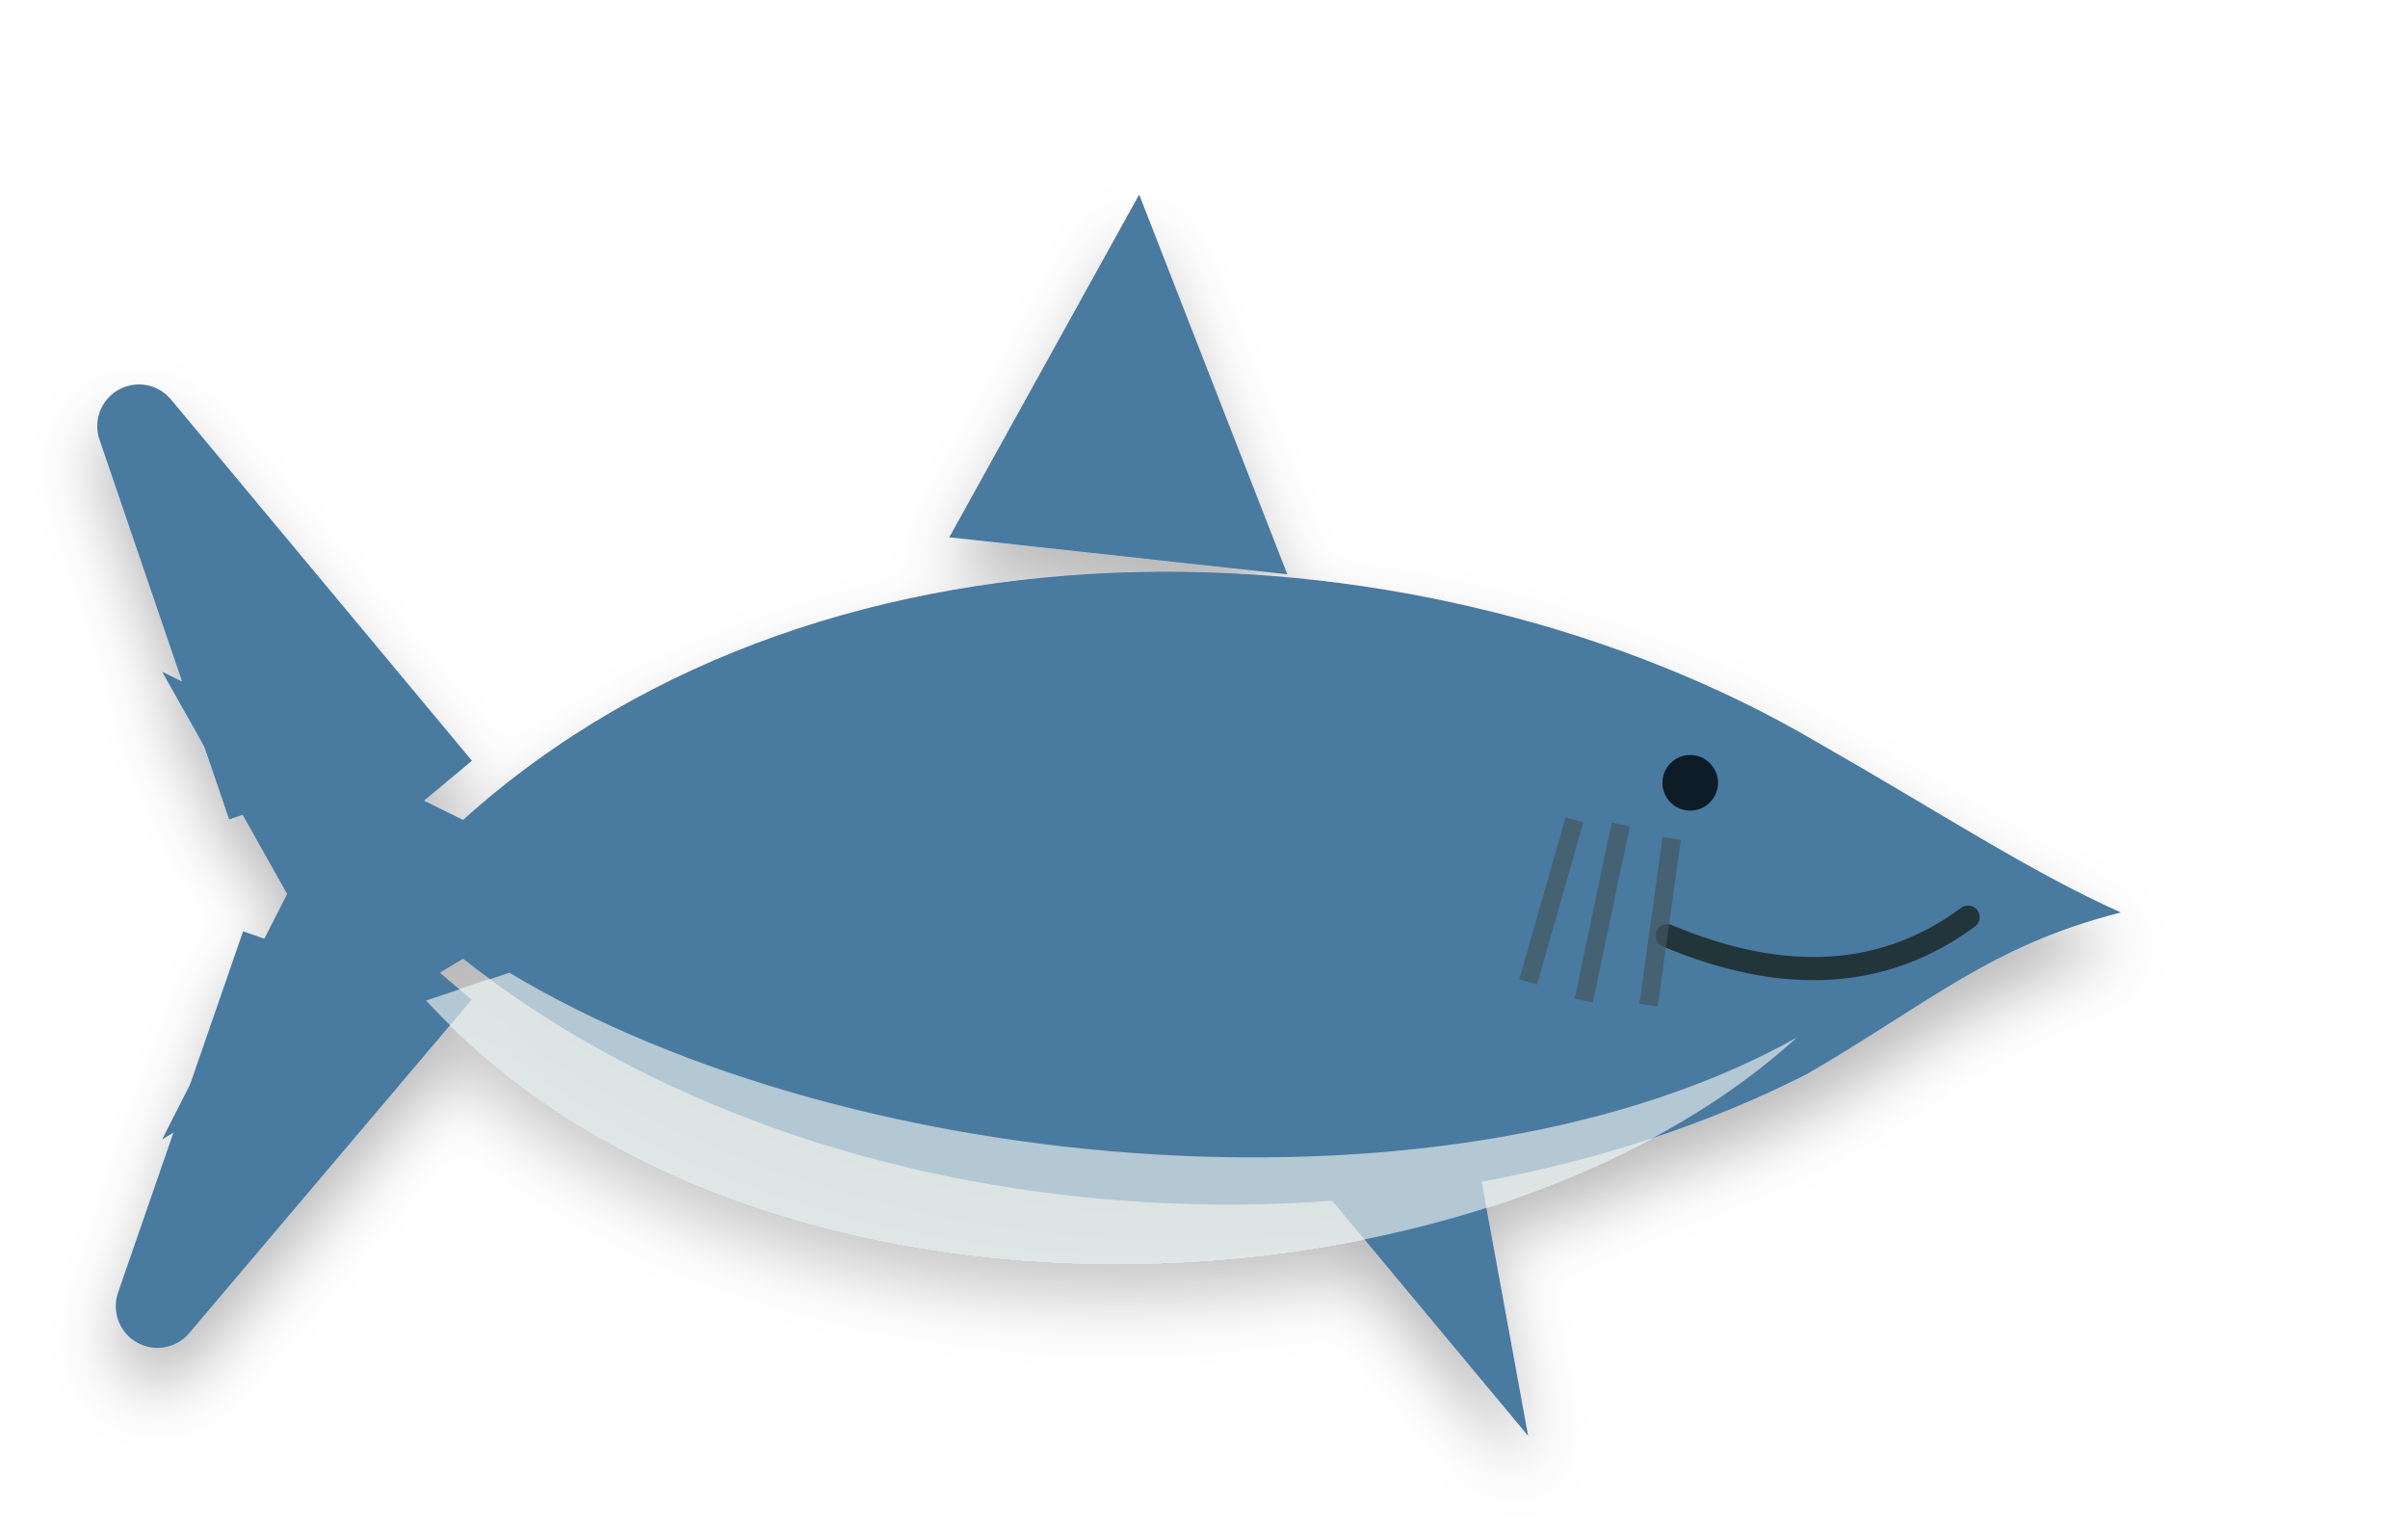
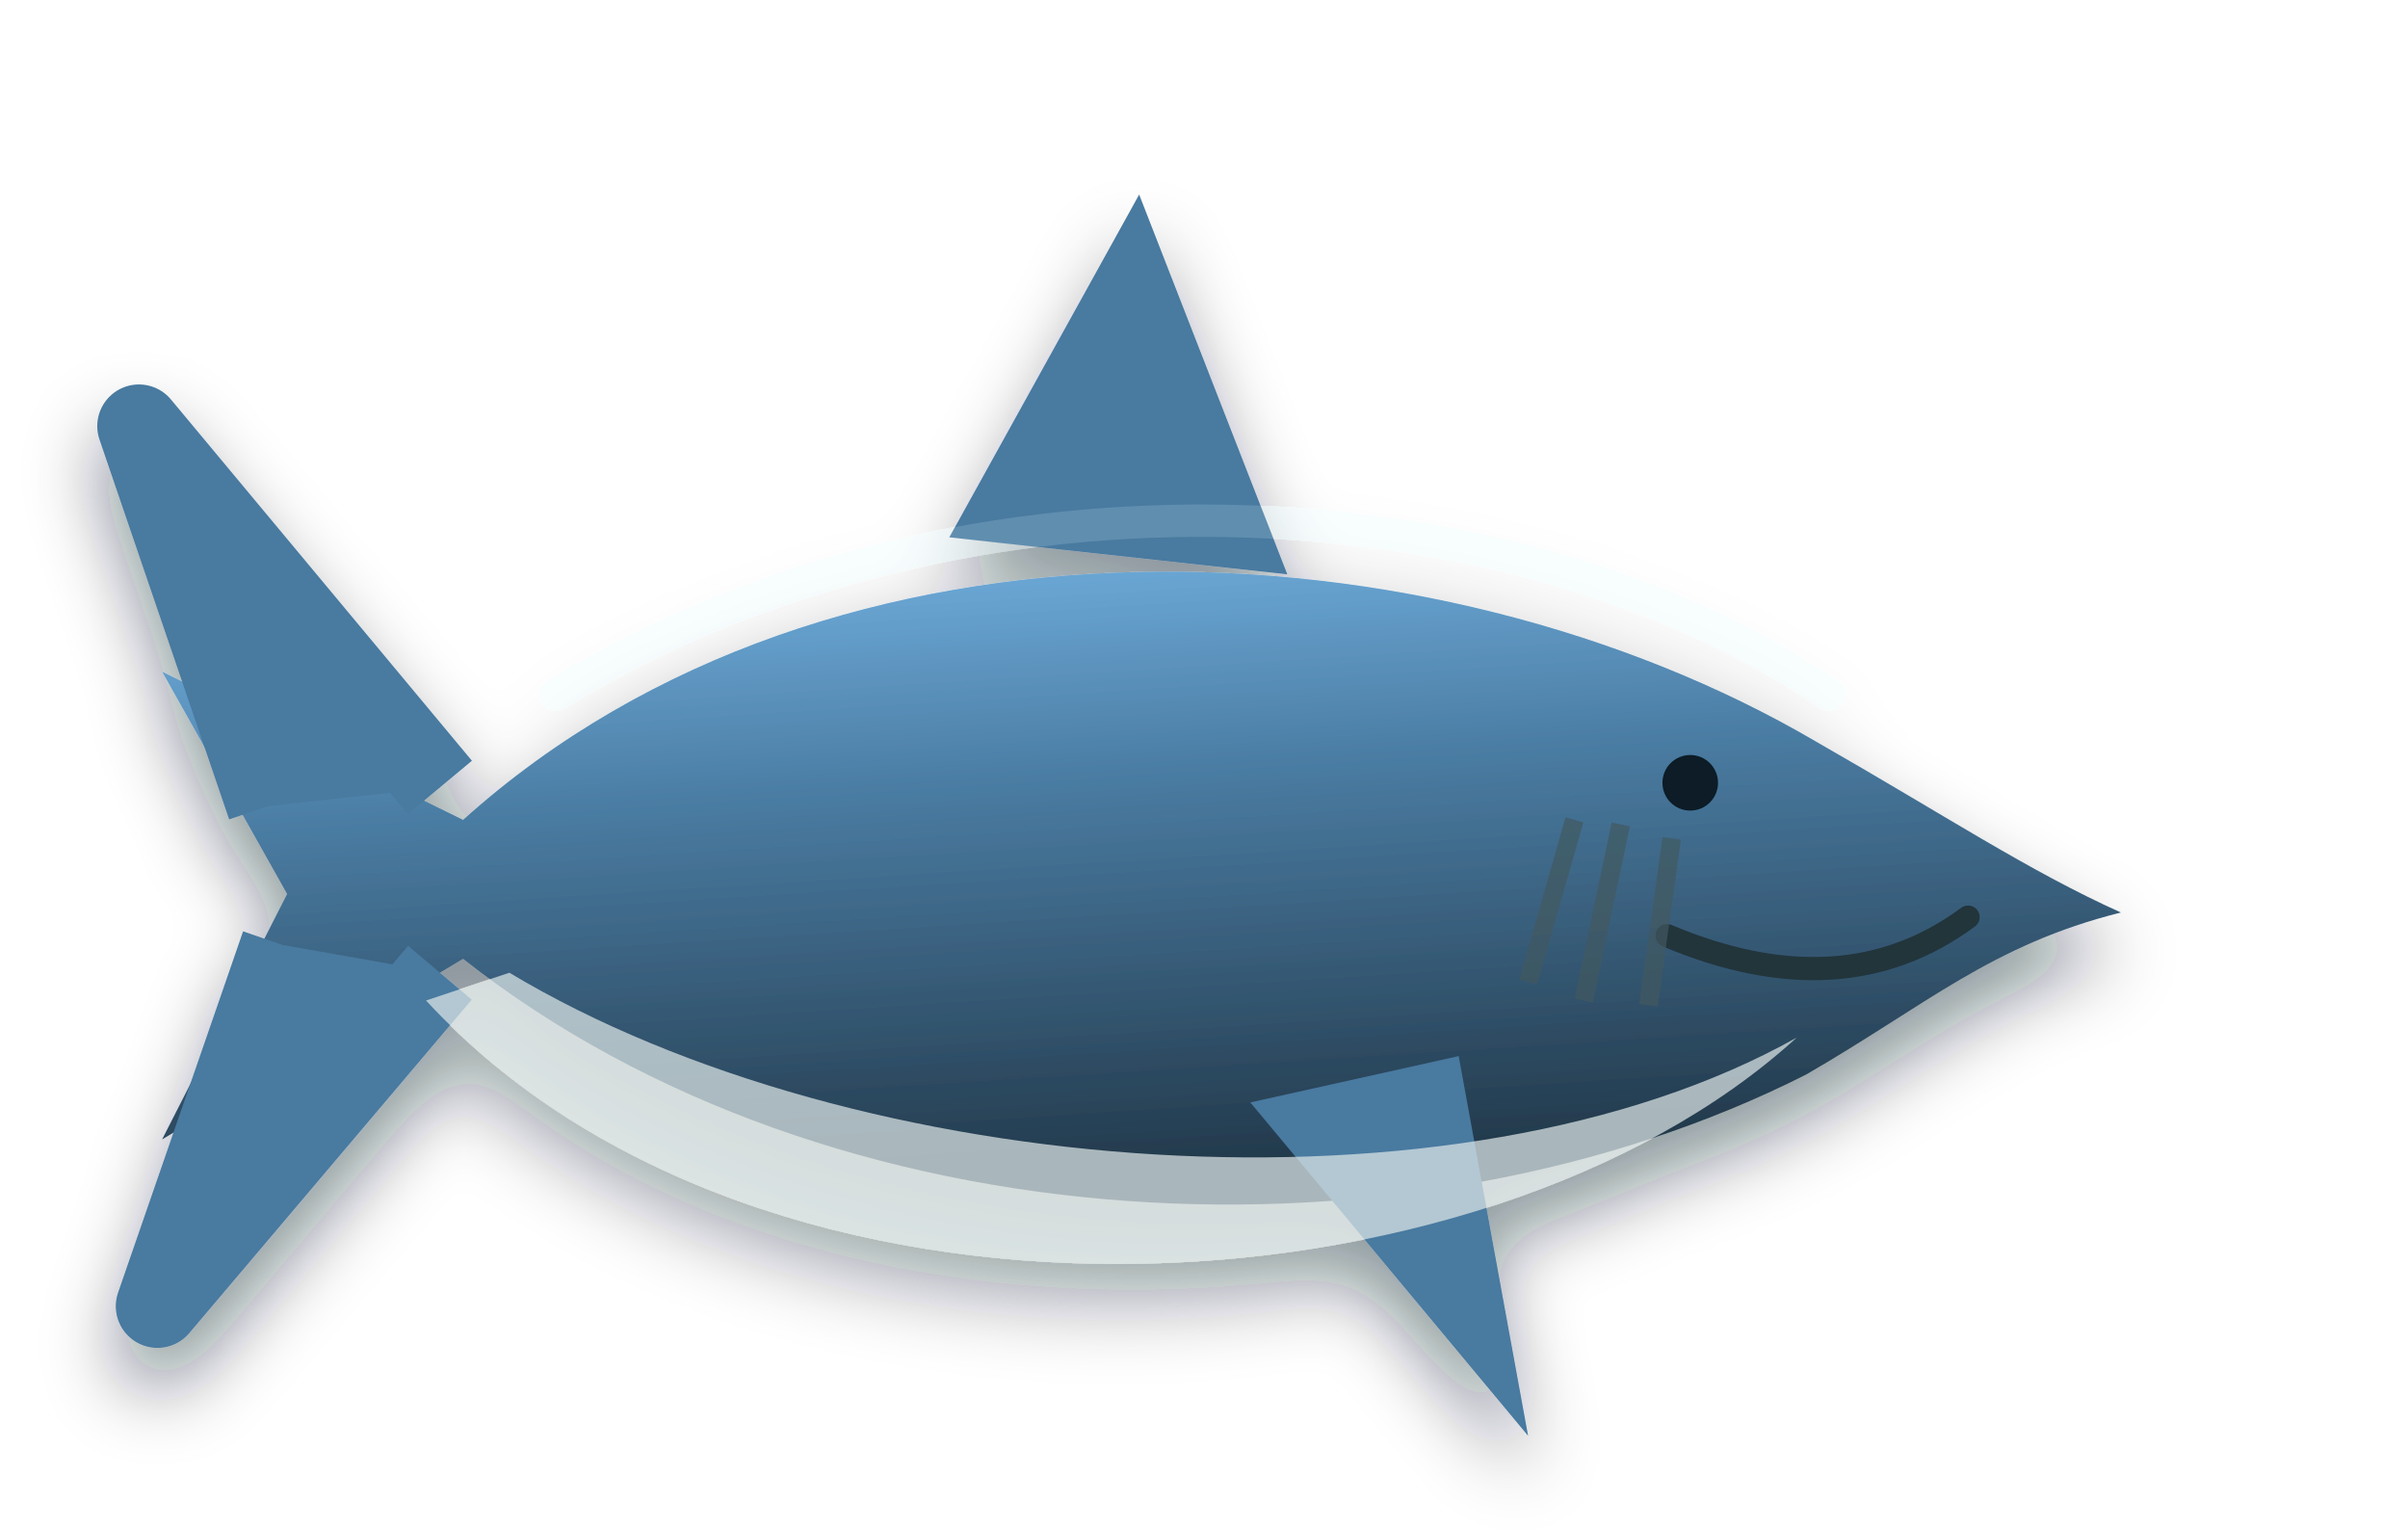
<svg xmlns="http://www.w3.org/2000/svg" viewBox="0 0 520 330">
  <defs>
+     <linearGradient id="bodyGrad" x1="0" y1="0" x2="0.2" y2="1">
+       <stop offset="0" stop-color="#73b2e2" />
+       <stop offset=".42" stop-color="#497aa0" />
+       <stop offset="1" stop-color="#233a4c" />
+     </linearGradient>
+     <filter id="v6shadow" x="-30%" y="-30%" width="160%" height="170%">
+       <feDropShadow dx="0" dy="9" stdDeviation="8" flood-color="#001923" flood-opacity=".45" />
+     </filter>
    <filter id="s">
      <feDropShadow dx="0" dy="8" stdDeviation="7" flood-opacity=".28" />
    </filter>
  </defs>
-   <g filter="url(#s)">
-     <path d="M100 177 C180 105 310 112 392 160 C420 176 438 188 458 197 C430 204 416 217 390 232 C305 275 180 270 100 207 L35 246 L62 193 L35 145 Z" fill="#497aa0" />
+   <g filter="url(#v6shadow)">
+     <path d="M100 177 C180 105 310 112 392 160 C420 176 438 188 458 197 C430 204 416 217 390 232 C305 275 180 270 100 207 L35 246 L62 193 L35 145 Z" fill="url(#bodyGrad)" />
    <path d="M95 170 L30 92 L58 174 M95 210 L34 282 L61 204" fill="#497aa0" stroke="#497aa0" stroke-width="18" stroke-linejoin="round" />
    <path d="M205 116 L246 42 L278 124" fill="#497aa0" />
    <path d="M270 238 L330 310 L315 228" fill="#497aa0" />
    <path d="M110 210 C185 255 315 265 388 224 C320 286 165 295 92 216 Z" fill="#dce6e6" opacity=".72" />
    <circle cx="365" cy="169" r="6" fill="#071d26" />
    <path d="M360 202 Q398 218 425 198" fill="none" stroke="#20343b" stroke-width="5" stroke-linecap="round" />
    <path d="M340 177 l-10 35m20-34l-8 38m19-35l-5 36" stroke="#425860" stroke-width="4" opacity=".7" />
+     <path d="M120 150 C210 95 330 105 395 150" fill="none" stroke="#d9fbff" stroke-width="7" stroke-linecap="round" opacity=".16" />
  </g>
</svg>
